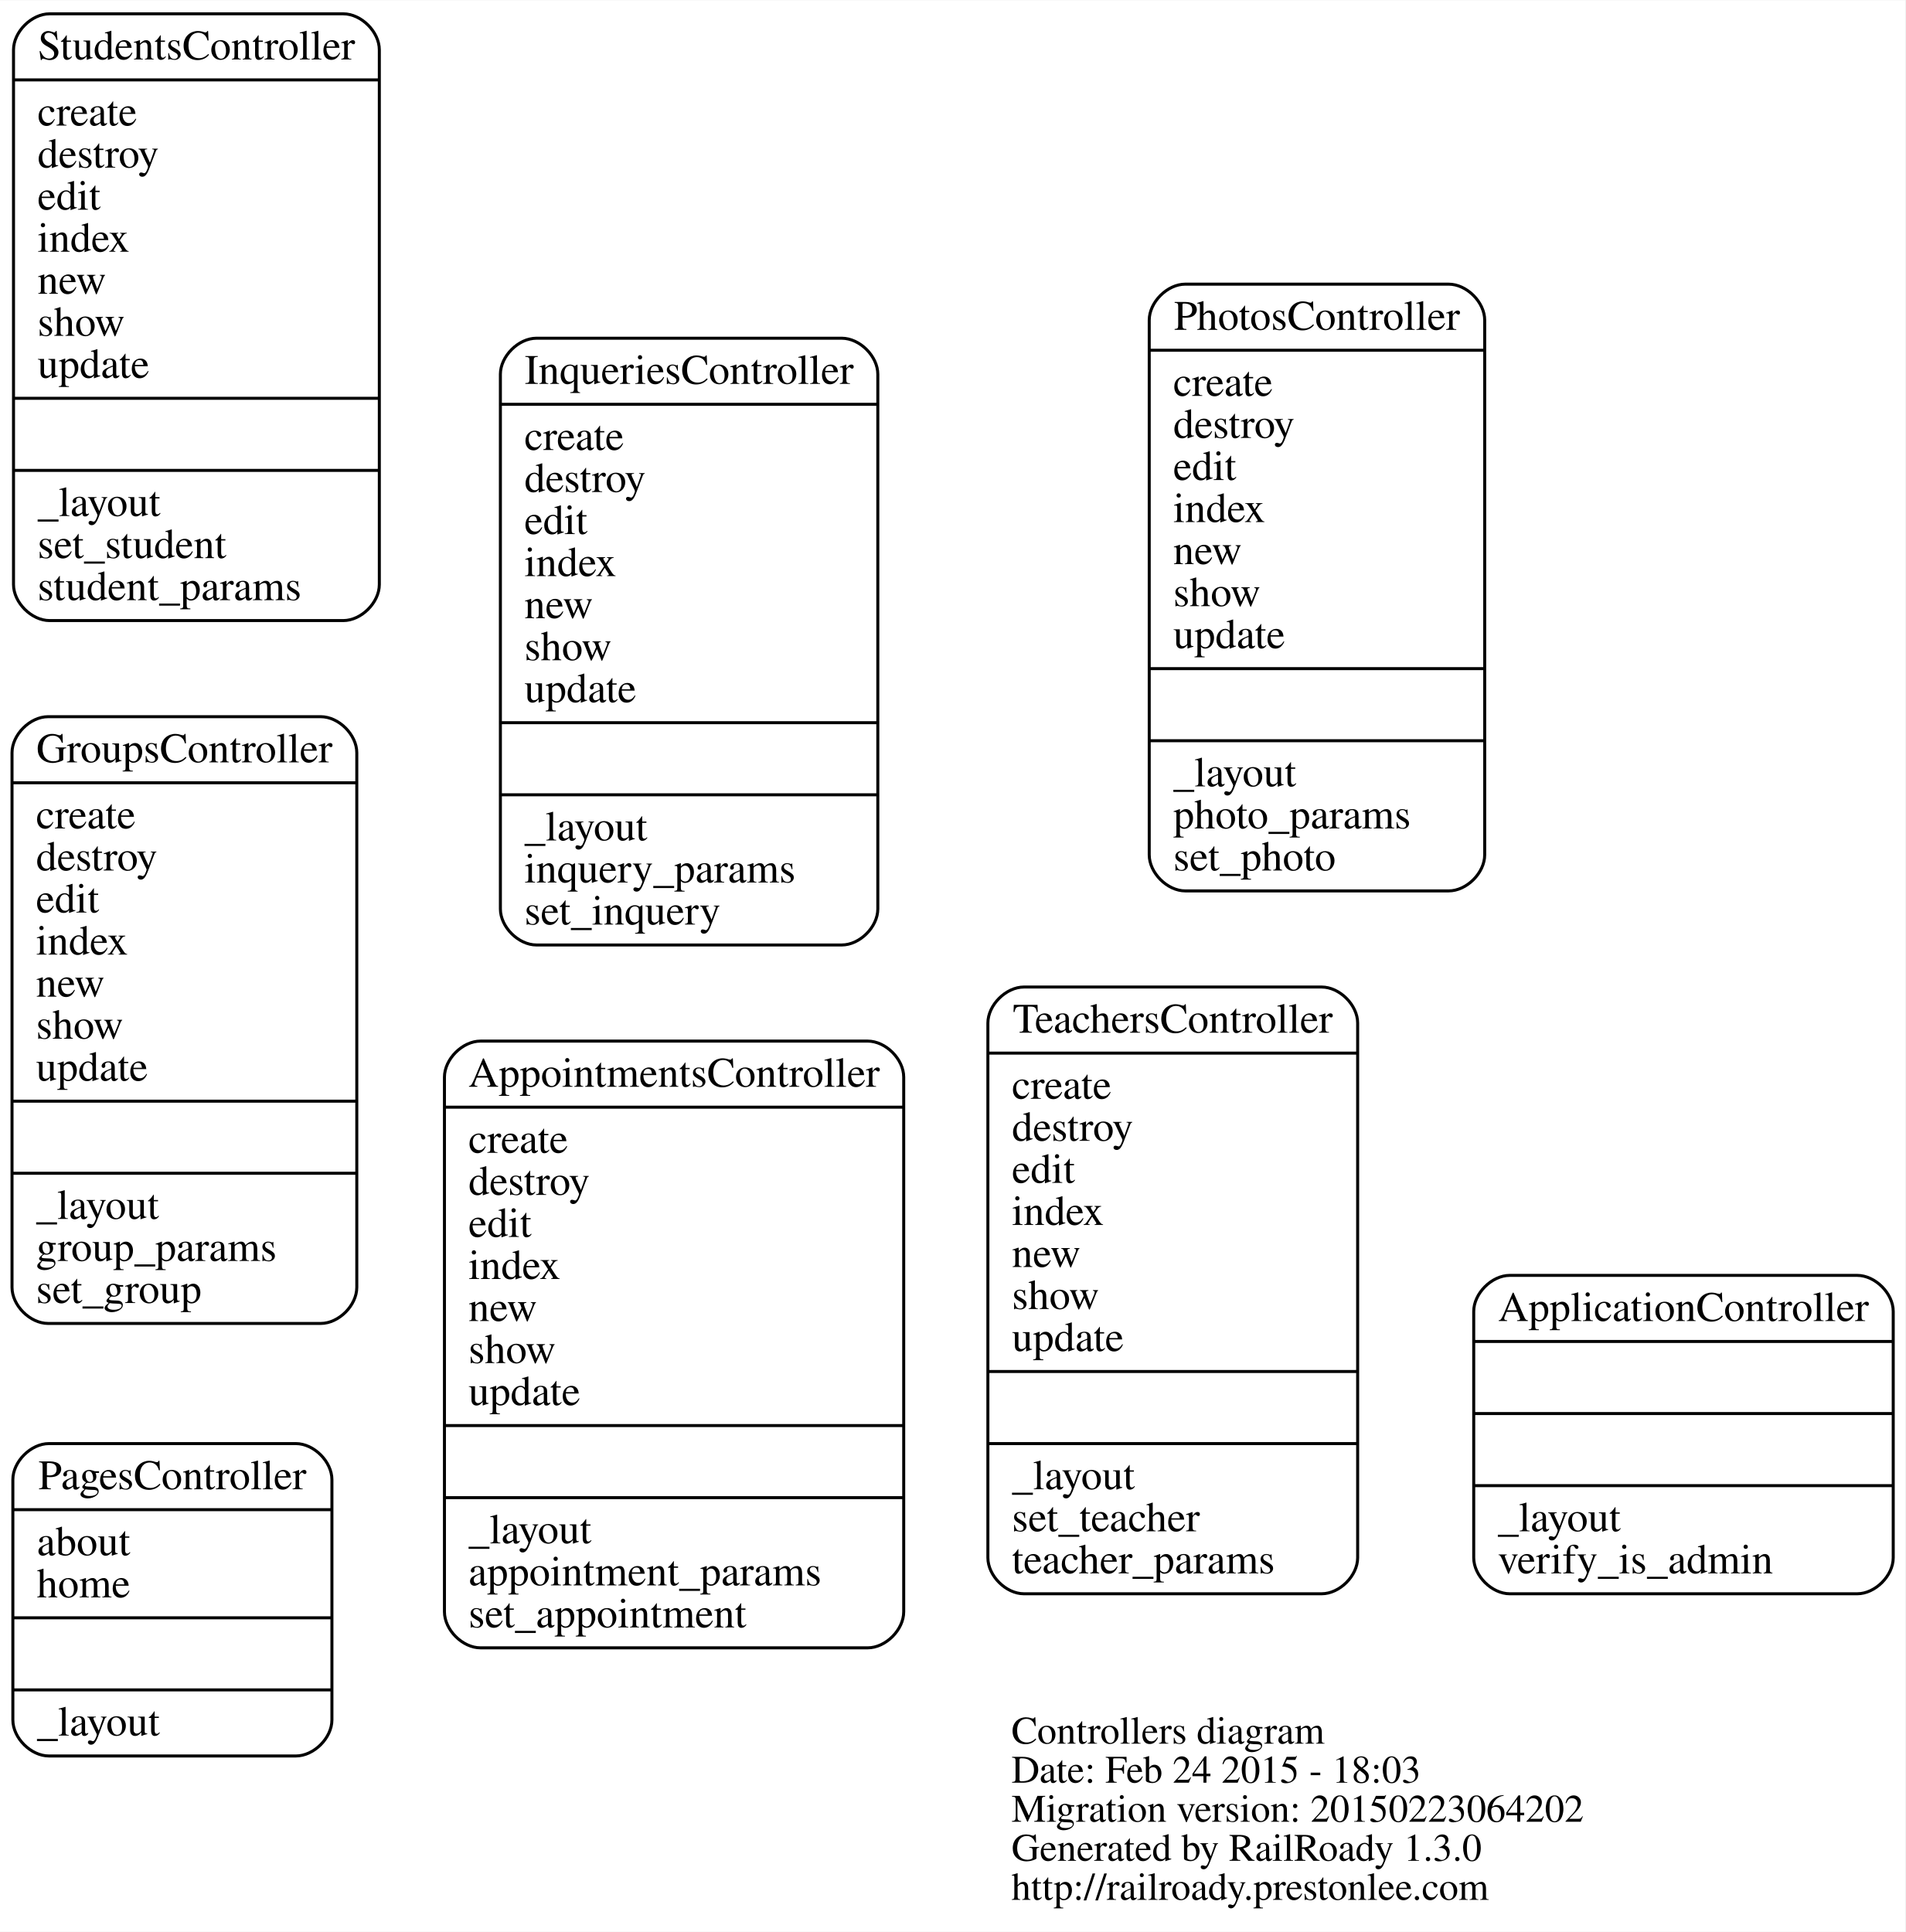
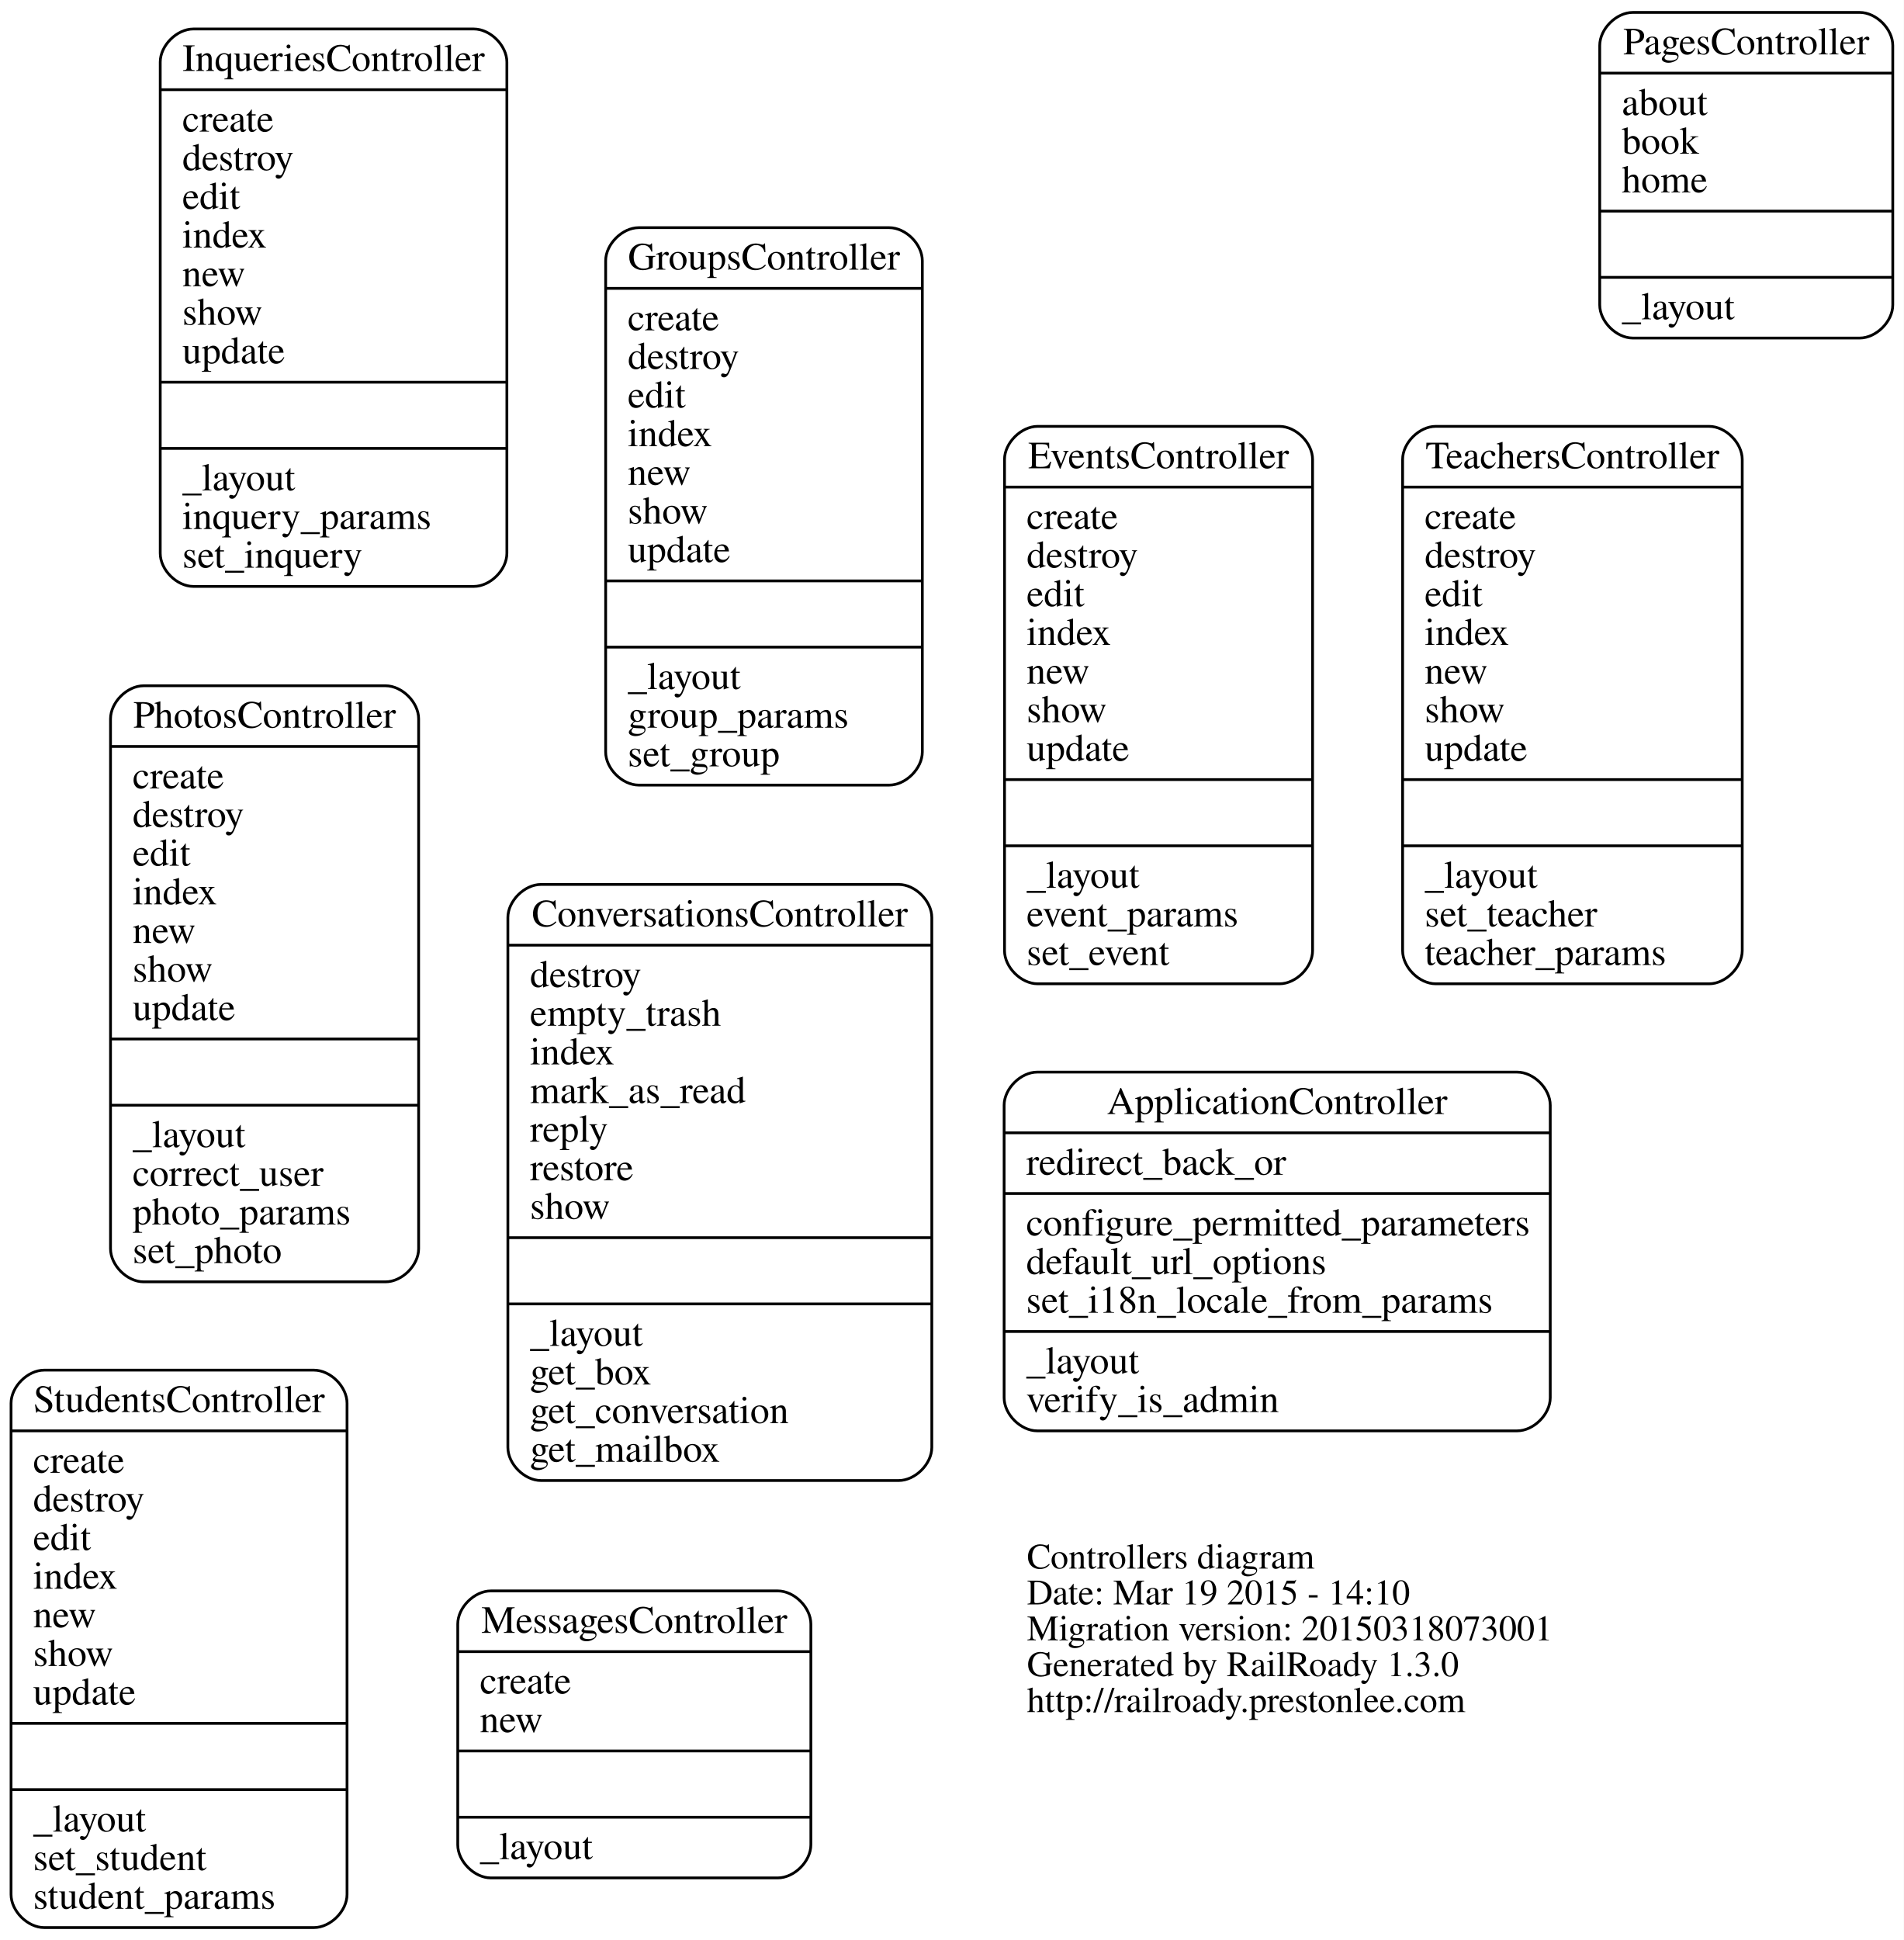
- <svg xmlns="http://www.w3.org/2000/svg" width="634pt" height="643pt" viewBox="0.00 0.00 634.20 643.00">
-   <g id="graph0" class="graph" transform="scale(1 1) rotate(0) translate(238.383 441.5)">
-     <polygon fill="white" stroke="none" points="-238.383,201.5 -238.383,-441.5 395.821,-441.5 395.821,201.5 -238.383,201.5" />
+ <svg xmlns="http://www.w3.org/2000/svg" width="690pt" height="703pt" viewBox="0.00 0.00 689.99 703.00">
+   <g id="graph0" class="graph" transform="scale(1 1) rotate(0) translate(273.886 429.5)">
+     <polygon fill="white" stroke="none" points="-273.886,273.5 -273.886,-429.5 416.104,-429.5 416.104,273.5 -273.886,273.5" />
    <g id="node1" class="node">
      <text text-anchor="start" x="98.312" y="138.9" font-family="Times,serif" font-size="13.00">Controllers diagram</text>
-       <text text-anchor="start" x="98.312" y="151.9" font-family="Times,serif" font-size="13.00">Date: Feb 24 2015 - 18:03</text>
-       <text text-anchor="start" x="98.312" y="164.9" font-family="Times,serif" font-size="13.00">Migration version: 20150223064202</text>
+       <text text-anchor="start" x="98.312" y="151.9" font-family="Times,serif" font-size="13.00">Date: Mar 19 2015 - 14:10</text>
+       <text text-anchor="start" x="98.312" y="164.9" font-family="Times,serif" font-size="13.00">Migration version: 20150318073001</text>
      <text text-anchor="start" x="98.312" y="177.9" font-family="Times,serif" font-size="13.00">Generated by RailRoady 1.3.0</text>
      <text text-anchor="start" x="98.312" y="190.9" font-family="Times,serif" font-size="13.00">http://railroady.prestonlee.com</text>
    </g>
    <g id="node2" class="node">
-       <path fill="none" stroke="black" d="M264.179,89C264.179,89 379.821,89 379.821,89 385.821,89 391.821,83 391.821,77 391.821,77 391.821,-5 391.821,-5 391.821,-11 385.821,-17 379.821,-17 379.821,-17 264.179,-17 264.179,-17 258.179,-17 252.179,-11 252.179,-5 252.179,-5 252.179,77 252.179,77 252.179,83 258.179,89 264.179,89" />
-       <text text-anchor="middle" x="322" y="-1.8" font-family="Times,serif" font-size="14.00">ApplicationController</text>
-       <polyline fill="none" stroke="black" points="252.179,5 391.821,5 " />
-       <polyline fill="none" stroke="black" points="252.179,29 391.821,29 " />
-       <polyline fill="none" stroke="black" points="252.179,53 391.821,53 " />
-       <text text-anchor="start" x="260.179" y="68.2" font-family="Times,serif" font-size="14.00">_layout</text>
-       <text text-anchor="start" x="260.179" y="82.2" font-family="Times,serif" font-size="14.00">verify_is_admin</text>
+       <path fill="none" stroke="black" d="M102.034,89C102.034,89 275.966,89 275.966,89 281.966,89 287.966,83 287.966,77 287.966,77 287.966,-29 287.966,-29 287.966,-35 281.966,-41 275.966,-41 275.966,-41 102.034,-41 102.034,-41 96.034,-41 90.034,-35 90.034,-29 90.034,-29 90.034,77 90.034,77 90.034,83 96.034,89 102.034,89" />
+       <text text-anchor="middle" x="189" y="-25.8" font-family="Times,serif" font-size="14.00">ApplicationController</text>
+       <polyline fill="none" stroke="black" points="90.034,-19 287.966,-19 " />
+       <text text-anchor="start" x="98.034" y="-3.8" font-family="Times,serif" font-size="14.00">redirect_back_or</text>
+       <polyline fill="none" stroke="black" points="90.034,3 287.966,3 " />
+       <text text-anchor="start" x="98.034" y="18.2" font-family="Times,serif" font-size="14.00">configure_permitted_parameters</text>
+       <text text-anchor="start" x="98.034" y="32.2" font-family="Times,serif" font-size="14.00">default_url_options</text>
+       <text text-anchor="start" x="98.034" y="46.2" font-family="Times,serif" font-size="14.00">set_i18n_locale_from_params</text>
+       <polyline fill="none" stroke="black" points="90.034,53 287.966,53 " />
+       <text text-anchor="start" x="98.034" y="68.2" font-family="Times,serif" font-size="14.00">_layout</text>
+       <text text-anchor="start" x="98.034" y="82.2" font-family="Times,serif" font-size="14.00">verify_is_admin</text>
    </g>
    <g id="node3" class="node">
-       <path fill="none" stroke="black" d="M-78.438,107C-78.438,107 50.438,107 50.438,107 56.438,107 62.438,101 62.438,95 62.438,95 62.438,-83 62.438,-83 62.438,-89 56.438,-95 50.438,-95 50.438,-95 -78.438,-95 -78.438,-95 -84.438,-95 -90.438,-89 -90.438,-83 -90.438,-83 -90.438,95 -90.438,95 -90.438,101 -84.438,107 -78.438,107" />
-       <text text-anchor="middle" x="-14" y="-79.8" font-family="Times,serif" font-size="14.00">AppointmentsController</text>
-       <polyline fill="none" stroke="black" points="-90.438,-73 62.438,-73 " />
-       <text text-anchor="start" x="-82.438" y="-57.8" font-family="Times,serif" font-size="14.00">create</text>
-       <text text-anchor="start" x="-82.438" y="-43.8" font-family="Times,serif" font-size="14.00">destroy</text>
-       <text text-anchor="start" x="-82.438" y="-29.8" font-family="Times,serif" font-size="14.00">edit</text>
-       <text text-anchor="start" x="-82.438" y="-15.8" font-family="Times,serif" font-size="14.00">index</text>
-       <text text-anchor="start" x="-82.438" y="-1.8" font-family="Times,serif" font-size="14.00">new</text>
-       <text text-anchor="start" x="-82.438" y="12.2" font-family="Times,serif" font-size="14.00">show</text>
-       <text text-anchor="start" x="-82.438" y="26.2" font-family="Times,serif" font-size="14.00">update</text>
-       <polyline fill="none" stroke="black" points="-90.438,33 62.438,33 " />
-       <polyline fill="none" stroke="black" points="-90.438,57 62.438,57 " />
-       <text text-anchor="start" x="-82.438" y="72.2" font-family="Times,serif" font-size="14.00">_layout</text>
-       <text text-anchor="start" x="-82.438" y="86.2" font-family="Times,serif" font-size="14.00">appointment_params</text>
-       <text text-anchor="start" x="-82.438" y="100.2" font-family="Times,serif" font-size="14.00">set_appointment</text>
+       <path fill="none" stroke="black" d="M-77.824,107C-77.824,107 51.824,107 51.824,107 57.824,107 63.824,101 63.824,95 63.824,95 63.824,-97 63.824,-97 63.824,-103 57.824,-109 51.824,-109 51.824,-109 -77.824,-109 -77.824,-109 -83.824,-109 -89.824,-103 -89.824,-97 -89.824,-97 -89.824,95 -89.824,95 -89.824,101 -83.824,107 -77.824,107" />
+       <text text-anchor="middle" x="-13" y="-93.8" font-family="Times,serif" font-size="14.00">ConversationsController</text>
+       <polyline fill="none" stroke="black" points="-89.824,-87 63.824,-87 " />
+       <text text-anchor="start" x="-81.824" y="-71.8" font-family="Times,serif" font-size="14.00">destroy</text>
+       <text text-anchor="start" x="-81.824" y="-57.8" font-family="Times,serif" font-size="14.00">empty_trash</text>
+       <text text-anchor="start" x="-81.824" y="-43.8" font-family="Times,serif" font-size="14.00">index</text>
+       <text text-anchor="start" x="-81.824" y="-29.8" font-family="Times,serif" font-size="14.00">mark_as_read</text>
+       <text text-anchor="start" x="-81.824" y="-15.8" font-family="Times,serif" font-size="14.00">reply</text>
+       <text text-anchor="start" x="-81.824" y="-1.8" font-family="Times,serif" font-size="14.00">restore</text>
+       <text text-anchor="start" x="-81.824" y="12.2" font-family="Times,serif" font-size="14.00">show</text>
+       <polyline fill="none" stroke="black" points="-89.824,19 63.824,19 " />
+       <polyline fill="none" stroke="black" points="-89.824,43 63.824,43 " />
+       <text text-anchor="start" x="-81.824" y="58.2" font-family="Times,serif" font-size="14.00">_layout</text>
+       <text text-anchor="start" x="-81.824" y="72.2" font-family="Times,serif" font-size="14.00">get_box</text>
+       <text text-anchor="start" x="-81.824" y="86.2" font-family="Times,serif" font-size="14.00">get_conversation</text>
+       <text text-anchor="start" x="-81.824" y="100.2" font-family="Times,serif" font-size="14.00">get_mailbox</text>
    </g>
    <g id="node4" class="node">
-       <path fill="none" stroke="black" d="M-222.383,-1C-222.383,-1 -131.617,-1 -131.617,-1 -125.617,-1 -119.617,-7 -119.617,-13 -119.617,-13 -119.617,-191 -119.617,-191 -119.617,-197 -125.617,-203 -131.617,-203 -131.617,-203 -222.383,-203 -222.383,-203 -228.383,-203 -234.383,-197 -234.383,-191 -234.383,-191 -234.383,-13 -234.383,-13 -234.383,-7 -228.383,-1 -222.383,-1" />
-       <text text-anchor="middle" x="-177" y="-187.8" font-family="Times,serif" font-size="14.00">GroupsController</text>
-       <polyline fill="none" stroke="black" points="-234.383,-181 -119.617,-181 " />
-       <text text-anchor="start" x="-226.383" y="-165.8" font-family="Times,serif" font-size="14.00">create</text>
-       <text text-anchor="start" x="-226.383" y="-151.8" font-family="Times,serif" font-size="14.00">destroy</text>
-       <text text-anchor="start" x="-226.383" y="-137.8" font-family="Times,serif" font-size="14.00">edit</text>
-       <text text-anchor="start" x="-226.383" y="-123.8" font-family="Times,serif" font-size="14.00">index</text>
-       <text text-anchor="start" x="-226.383" y="-109.8" font-family="Times,serif" font-size="14.00">new</text>
-       <text text-anchor="start" x="-226.383" y="-95.8" font-family="Times,serif" font-size="14.00">show</text>
-       <text text-anchor="start" x="-226.383" y="-81.8" font-family="Times,serif" font-size="14.00">update</text>
-       <polyline fill="none" stroke="black" points="-234.383,-75 -119.617,-75 " />
-       <polyline fill="none" stroke="black" points="-234.383,-51 -119.617,-51 " />
-       <text text-anchor="start" x="-226.383" y="-35.8" font-family="Times,serif" font-size="14.00">_layout</text>
-       <text text-anchor="start" x="-226.383" y="-21.8" font-family="Times,serif" font-size="14.00">group_params</text>
-       <text text-anchor="start" x="-226.383" y="-7.8" font-family="Times,serif" font-size="14.00">set_group</text>
+       <path fill="none" stroke="black" d="M102.176,-73C102.176,-73 189.824,-73 189.824,-73 195.824,-73 201.824,-79 201.824,-85 201.824,-85 201.824,-263 201.824,-263 201.824,-269 195.824,-275 189.824,-275 189.824,-275 102.176,-275 102.176,-275 96.176,-275 90.176,-269 90.176,-263 90.176,-263 90.176,-85 90.176,-85 90.176,-79 96.176,-73 102.176,-73" />
+       <text text-anchor="middle" x="146" y="-259.8" font-family="Times,serif" font-size="14.00">EventsController</text>
+       <polyline fill="none" stroke="black" points="90.176,-253 201.824,-253 " />
+       <text text-anchor="start" x="98.176" y="-237.8" font-family="Times,serif" font-size="14.00">create</text>
+       <text text-anchor="start" x="98.176" y="-223.8" font-family="Times,serif" font-size="14.00">destroy</text>
+       <text text-anchor="start" x="98.176" y="-209.8" font-family="Times,serif" font-size="14.00">edit</text>
+       <text text-anchor="start" x="98.176" y="-195.8" font-family="Times,serif" font-size="14.00">index</text>
+       <text text-anchor="start" x="98.176" y="-181.8" font-family="Times,serif" font-size="14.00">new</text>
+       <text text-anchor="start" x="98.176" y="-167.8" font-family="Times,serif" font-size="14.00">show</text>
+       <text text-anchor="start" x="98.176" y="-153.8" font-family="Times,serif" font-size="14.00">update</text>
+       <polyline fill="none" stroke="black" points="90.176,-147 201.824,-147 " />
+       <polyline fill="none" stroke="black" points="90.176,-123 201.824,-123 " />
+       <text text-anchor="start" x="98.176" y="-107.8" font-family="Times,serif" font-size="14.00">_layout</text>
+       <text text-anchor="start" x="98.176" y="-93.8" font-family="Times,serif" font-size="14.00">event_params</text>
+       <text text-anchor="start" x="98.176" y="-79.8" font-family="Times,serif" font-size="14.00">set_event</text>
    </g>
    <g id="node5" class="node">
-       <path fill="none" stroke="black" d="M-59.817,-127C-59.817,-127 41.817,-127 41.817,-127 47.817,-127 53.817,-133 53.817,-139 53.817,-139 53.817,-317 53.817,-317 53.817,-323 47.817,-329 41.817,-329 41.817,-329 -59.817,-329 -59.817,-329 -65.817,-329 -71.817,-323 -71.817,-317 -71.817,-317 -71.817,-139 -71.817,-139 -71.817,-133 -65.817,-127 -59.817,-127" />
-       <text text-anchor="middle" x="-9" y="-313.8" font-family="Times,serif" font-size="14.00">InqueriesController</text>
-       <polyline fill="none" stroke="black" points="-71.817,-307 53.817,-307 " />
-       <text text-anchor="start" x="-63.817" y="-291.8" font-family="Times,serif" font-size="14.00">create</text>
-       <text text-anchor="start" x="-63.817" y="-277.8" font-family="Times,serif" font-size="14.00">destroy</text>
-       <text text-anchor="start" x="-63.817" y="-263.8" font-family="Times,serif" font-size="14.00">edit</text>
-       <text text-anchor="start" x="-63.817" y="-249.8" font-family="Times,serif" font-size="14.00">index</text>
-       <text text-anchor="start" x="-63.817" y="-235.8" font-family="Times,serif" font-size="14.00">new</text>
-       <text text-anchor="start" x="-63.817" y="-221.8" font-family="Times,serif" font-size="14.00">show</text>
-       <text text-anchor="start" x="-63.817" y="-207.8" font-family="Times,serif" font-size="14.00">update</text>
-       <polyline fill="none" stroke="black" points="-71.817,-201 53.817,-201 " />
-       <polyline fill="none" stroke="black" points="-71.817,-177 53.817,-177 " />
-       <text text-anchor="start" x="-63.817" y="-161.8" font-family="Times,serif" font-size="14.00">_layout</text>
-       <text text-anchor="start" x="-63.817" y="-147.8" font-family="Times,serif" font-size="14.00">inquery_params</text>
-       <text text-anchor="start" x="-63.817" y="-133.8" font-family="Times,serif" font-size="14.00">set_inquery</text>
+       <path fill="none" stroke="black" d="M-42.383,-145C-42.383,-145 48.383,-145 48.383,-145 54.383,-145 60.383,-151 60.383,-157 60.383,-157 60.383,-335 60.383,-335 60.383,-341 54.383,-347 48.383,-347 48.383,-347 -42.383,-347 -42.383,-347 -48.383,-347 -54.383,-341 -54.383,-335 -54.383,-335 -54.383,-157 -54.383,-157 -54.383,-151 -48.383,-145 -42.383,-145" />
+       <text text-anchor="middle" x="3" y="-331.8" font-family="Times,serif" font-size="14.00">GroupsController</text>
+       <polyline fill="none" stroke="black" points="-54.383,-325 60.383,-325 " />
+       <text text-anchor="start" x="-46.383" y="-309.8" font-family="Times,serif" font-size="14.00">create</text>
+       <text text-anchor="start" x="-46.383" y="-295.8" font-family="Times,serif" font-size="14.00">destroy</text>
+       <text text-anchor="start" x="-46.383" y="-281.8" font-family="Times,serif" font-size="14.00">edit</text>
+       <text text-anchor="start" x="-46.383" y="-267.8" font-family="Times,serif" font-size="14.00">index</text>
+       <text text-anchor="start" x="-46.383" y="-253.8" font-family="Times,serif" font-size="14.00">new</text>
+       <text text-anchor="start" x="-46.383" y="-239.8" font-family="Times,serif" font-size="14.00">show</text>
+       <text text-anchor="start" x="-46.383" y="-225.8" font-family="Times,serif" font-size="14.00">update</text>
+       <polyline fill="none" stroke="black" points="-54.383,-219 60.383,-219 " />
+       <polyline fill="none" stroke="black" points="-54.383,-195 60.383,-195 " />
+       <text text-anchor="start" x="-46.383" y="-179.8" font-family="Times,serif" font-size="14.00">_layout</text>
+       <text text-anchor="start" x="-46.383" y="-165.8" font-family="Times,serif" font-size="14.00">group_params</text>
+       <text text-anchor="start" x="-46.383" y="-151.8" font-family="Times,serif" font-size="14.00">set_group</text>
    </g>
    <g id="node6" class="node">
-       <path fill="none" stroke="black" d="M-222.104,143C-222.104,143 -139.896,143 -139.896,143 -133.896,143 -127.896,137 -127.896,131 -127.896,131 -127.896,51 -127.896,51 -127.896,45 -133.896,39 -139.896,39 -139.896,39 -222.104,39 -222.104,39 -228.104,39 -234.104,45 -234.104,51 -234.104,51 -234.104,131 -234.104,131 -234.104,137 -228.104,143 -222.104,143" />
-       <text text-anchor="middle" x="-181" y="54.2" font-family="Times,serif" font-size="14.00">PagesController</text>
-       <polyline fill="none" stroke="black" points="-234.104,61 -127.896,61 " />
-       <text text-anchor="start" x="-226.104" y="76.2" font-family="Times,serif" font-size="14.00">about</text>
-       <text text-anchor="start" x="-226.104" y="90.2" font-family="Times,serif" font-size="14.00">home</text>
-       <polyline fill="none" stroke="black" points="-234.104,97 -127.896,97 " />
-       <polyline fill="none" stroke="black" points="-234.104,121 -127.896,121 " />
-       <text text-anchor="start" x="-226.104" y="136.2" font-family="Times,serif" font-size="14.00">_layout</text>
+       <path fill="none" stroke="black" d="M-203.817,-217C-203.817,-217 -102.183,-217 -102.183,-217 -96.183,-217 -90.183,-223 -90.183,-229 -90.183,-229 -90.183,-407 -90.183,-407 -90.183,-413 -96.183,-419 -102.183,-419 -102.183,-419 -203.817,-419 -203.817,-419 -209.817,-419 -215.817,-413 -215.817,-407 -215.817,-407 -215.817,-229 -215.817,-229 -215.817,-223 -209.817,-217 -203.817,-217" />
+       <text text-anchor="middle" x="-153" y="-403.8" font-family="Times,serif" font-size="14.00">InqueriesController</text>
+       <polyline fill="none" stroke="black" points="-215.817,-397 -90.183,-397 " />
+       <text text-anchor="start" x="-207.817" y="-381.8" font-family="Times,serif" font-size="14.00">create</text>
+       <text text-anchor="start" x="-207.817" y="-367.8" font-family="Times,serif" font-size="14.00">destroy</text>
+       <text text-anchor="start" x="-207.817" y="-353.8" font-family="Times,serif" font-size="14.00">edit</text>
+       <text text-anchor="start" x="-207.817" y="-339.8" font-family="Times,serif" font-size="14.00">index</text>
+       <text text-anchor="start" x="-207.817" y="-325.8" font-family="Times,serif" font-size="14.00">new</text>
+       <text text-anchor="start" x="-207.817" y="-311.8" font-family="Times,serif" font-size="14.00">show</text>
+       <text text-anchor="start" x="-207.817" y="-297.8" font-family="Times,serif" font-size="14.00">update</text>
+       <polyline fill="none" stroke="black" points="-215.817,-291 -90.183,-291 " />
+       <polyline fill="none" stroke="black" points="-215.817,-267 -90.183,-267 " />
+       <text text-anchor="start" x="-207.817" y="-251.8" font-family="Times,serif" font-size="14.00">_layout</text>
+       <text text-anchor="start" x="-207.817" y="-237.8" font-family="Times,serif" font-size="14.00">inquery_params</text>
+       <text text-anchor="start" x="-207.817" y="-223.8" font-family="Times,serif" font-size="14.00">set_inquery</text>
    </g>
    <g id="node7" class="node">
-       <path fill="none" stroke="black" d="M156.166,-145C156.166,-145 243.834,-145 243.834,-145 249.834,-145 255.834,-151 255.834,-157 255.834,-157 255.834,-335 255.834,-335 255.834,-341 249.834,-347 243.834,-347 243.834,-347 156.166,-347 156.166,-347 150.166,-347 144.166,-341 144.166,-335 144.166,-335 144.166,-157 144.166,-157 144.166,-151 150.166,-145 156.166,-145" />
-       <text text-anchor="middle" x="200" y="-331.8" font-family="Times,serif" font-size="14.00">PhotosController</text>
-       <polyline fill="none" stroke="black" points="144.166,-325 255.834,-325 " />
-       <text text-anchor="start" x="152.166" y="-309.8" font-family="Times,serif" font-size="14.00">create</text>
-       <text text-anchor="start" x="152.166" y="-295.8" font-family="Times,serif" font-size="14.00">destroy</text>
-       <text text-anchor="start" x="152.166" y="-281.8" font-family="Times,serif" font-size="14.00">edit</text>
-       <text text-anchor="start" x="152.166" y="-267.8" font-family="Times,serif" font-size="14.00">index</text>
-       <text text-anchor="start" x="152.166" y="-253.8" font-family="Times,serif" font-size="14.00">new</text>
-       <text text-anchor="start" x="152.166" y="-239.8" font-family="Times,serif" font-size="14.00">show</text>
-       <text text-anchor="start" x="152.166" y="-225.8" font-family="Times,serif" font-size="14.00">update</text>
-       <polyline fill="none" stroke="black" points="144.166,-219 255.834,-219 " />
-       <polyline fill="none" stroke="black" points="144.166,-195 255.834,-195 " />
-       <text text-anchor="start" x="152.166" y="-179.8" font-family="Times,serif" font-size="14.00">_layout</text>
-       <text text-anchor="start" x="152.166" y="-165.8" font-family="Times,serif" font-size="14.00">photo_params</text>
-       <text text-anchor="start" x="152.166" y="-151.8" font-family="Times,serif" font-size="14.00">set_photo</text>
+       <path fill="none" stroke="black" d="M-95.99,251C-95.99,251 7.99,251 7.99,251 13.99,251 19.99,245 19.99,239 19.99,239 19.99,159 19.99,159 19.99,153 13.99,147 7.99,147 7.99,147 -95.99,147 -95.99,147 -101.99,147 -107.99,153 -107.99,159 -107.99,159 -107.99,239 -107.99,239 -107.99,245 -101.99,251 -95.99,251" />
+       <text text-anchor="middle" x="-44" y="162.2" font-family="Times,serif" font-size="14.00">MessagesController</text>
+       <polyline fill="none" stroke="black" points="-107.99,169 19.99,169 " />
+       <text text-anchor="start" x="-99.99" y="184.2" font-family="Times,serif" font-size="14.00">create</text>
+       <text text-anchor="start" x="-99.99" y="198.2" font-family="Times,serif" font-size="14.00">new</text>
+       <polyline fill="none" stroke="black" points="-107.99,205 19.99,205 " />
+       <polyline fill="none" stroke="black" points="-107.99,229 19.99,229 " />
+       <text text-anchor="start" x="-99.99" y="244.2" font-family="Times,serif" font-size="14.00">_layout</text>
    </g>
    <g id="node8" class="node">
-       <path fill="none" stroke="black" d="M-221.886,-235C-221.886,-235 -124.114,-235 -124.114,-235 -118.114,-235 -112.114,-241 -112.114,-247 -112.114,-247 -112.114,-425 -112.114,-425 -112.114,-431 -118.114,-437 -124.114,-437 -124.114,-437 -221.886,-437 -221.886,-437 -227.886,-437 -233.886,-431 -233.886,-425 -233.886,-425 -233.886,-247 -233.886,-247 -233.886,-241 -227.886,-235 -221.886,-235" />
-       <text text-anchor="middle" x="-173" y="-421.8" font-family="Times,serif" font-size="14.00">StudentsController</text>
-       <polyline fill="none" stroke="black" points="-233.886,-415 -112.114,-415 " />
-       <text text-anchor="start" x="-225.886" y="-399.8" font-family="Times,serif" font-size="14.00">create</text>
-       <text text-anchor="start" x="-225.886" y="-385.8" font-family="Times,serif" font-size="14.00">destroy</text>
-       <text text-anchor="start" x="-225.886" y="-371.8" font-family="Times,serif" font-size="14.00">edit</text>
-       <text text-anchor="start" x="-225.886" y="-357.8" font-family="Times,serif" font-size="14.00">index</text>
-       <text text-anchor="start" x="-225.886" y="-343.8" font-family="Times,serif" font-size="14.00">new</text>
-       <text text-anchor="start" x="-225.886" y="-329.8" font-family="Times,serif" font-size="14.00">show</text>
-       <text text-anchor="start" x="-225.886" y="-315.8" font-family="Times,serif" font-size="14.00">update</text>
-       <polyline fill="none" stroke="black" points="-233.886,-309 -112.114,-309 " />
-       <polyline fill="none" stroke="black" points="-233.886,-285 -112.114,-285 " />
-       <text text-anchor="start" x="-225.886" y="-269.8" font-family="Times,serif" font-size="14.00">_layout</text>
-       <text text-anchor="start" x="-225.886" y="-255.8" font-family="Times,serif" font-size="14.00">set_student</text>
-       <text text-anchor="start" x="-225.886" y="-241.8" font-family="Times,serif" font-size="14.00">student_params</text>
+       <path fill="none" stroke="black" d="M317.896,-307C317.896,-307 400.104,-307 400.104,-307 406.104,-307 412.104,-313 412.104,-319 412.104,-319 412.104,-413 412.104,-413 412.104,-419 406.104,-425 400.104,-425 400.104,-425 317.896,-425 317.896,-425 311.896,-425 305.896,-419 305.896,-413 305.896,-413 305.896,-319 305.896,-319 305.896,-313 311.896,-307 317.896,-307" />
+       <text text-anchor="middle" x="359" y="-409.8" font-family="Times,serif" font-size="14.00">PagesController</text>
+       <polyline fill="none" stroke="black" points="305.896,-403 412.104,-403 " />
+       <text text-anchor="start" x="313.896" y="-387.8" font-family="Times,serif" font-size="14.00">about</text>
+       <text text-anchor="start" x="313.896" y="-373.8" font-family="Times,serif" font-size="14.00">book</text>
+       <text text-anchor="start" x="313.896" y="-359.8" font-family="Times,serif" font-size="14.00">home</text>
+       <polyline fill="none" stroke="black" points="305.896,-353 412.104,-353 " />
+       <polyline fill="none" stroke="black" points="305.896,-329 412.104,-329 " />
+       <text text-anchor="start" x="313.896" y="-313.8" font-family="Times,serif" font-size="14.00">_layout</text>
    </g>
    <g id="node9" class="node">
-       <path fill="none" stroke="black" d="M102.458,89C102.458,89 201.542,89 201.542,89 207.542,89 213.542,83 213.542,77 213.542,77 213.542,-101 213.542,-101 213.542,-107 207.542,-113 201.542,-113 201.542,-113 102.458,-113 102.458,-113 96.457,-113 90.457,-107 90.457,-101 90.457,-101 90.457,77 90.457,77 90.457,83 96.457,89 102.458,89" />
-       <text text-anchor="middle" x="152" y="-97.8" font-family="Times,serif" font-size="14.00">TeachersController</text>
-       <polyline fill="none" stroke="black" points="90.457,-91 213.542,-91 " />
-       <text text-anchor="start" x="98.457" y="-75.8" font-family="Times,serif" font-size="14.00">create</text>
-       <text text-anchor="start" x="98.457" y="-61.8" font-family="Times,serif" font-size="14.00">destroy</text>
-       <text text-anchor="start" x="98.457" y="-47.8" font-family="Times,serif" font-size="14.00">edit</text>
-       <text text-anchor="start" x="98.457" y="-33.8" font-family="Times,serif" font-size="14.00">index</text>
-       <text text-anchor="start" x="98.457" y="-19.8" font-family="Times,serif" font-size="14.00">new</text>
-       <text text-anchor="start" x="98.457" y="-5.8" font-family="Times,serif" font-size="14.00">show</text>
-       <text text-anchor="start" x="98.457" y="8.2" font-family="Times,serif" font-size="14.00">update</text>
-       <polyline fill="none" stroke="black" points="90.457,15 213.542,15 " />
-       <polyline fill="none" stroke="black" points="90.457,39 213.542,39 " />
-       <text text-anchor="start" x="98.457" y="54.2" font-family="Times,serif" font-size="14.00">_layout</text>
-       <text text-anchor="start" x="98.457" y="68.2" font-family="Times,serif" font-size="14.00">set_teacher</text>
-       <text text-anchor="start" x="98.457" y="82.2" font-family="Times,serif" font-size="14.00">teacher_params</text>
+       <path fill="none" stroke="black" d="M-221.834,35C-221.834,35 -134.166,35 -134.166,35 -128.166,35 -122.166,29 -122.166,23 -122.166,23 -122.166,-169 -122.166,-169 -122.166,-175 -128.166,-181 -134.166,-181 -134.166,-181 -221.834,-181 -221.834,-181 -227.834,-181 -233.834,-175 -233.834,-169 -233.834,-169 -233.834,23 -233.834,23 -233.834,29 -227.834,35 -221.834,35" />
+       <text text-anchor="middle" x="-178" y="-165.8" font-family="Times,serif" font-size="14.00">PhotosController</text>
+       <polyline fill="none" stroke="black" points="-233.834,-159 -122.166,-159 " />
+       <text text-anchor="start" x="-225.834" y="-143.8" font-family="Times,serif" font-size="14.00">create</text>
+       <text text-anchor="start" x="-225.834" y="-129.8" font-family="Times,serif" font-size="14.00">destroy</text>
+       <text text-anchor="start" x="-225.834" y="-115.8" font-family="Times,serif" font-size="14.00">edit</text>
+       <text text-anchor="start" x="-225.834" y="-101.8" font-family="Times,serif" font-size="14.00">index</text>
+       <text text-anchor="start" x="-225.834" y="-87.8" font-family="Times,serif" font-size="14.00">new</text>
+       <text text-anchor="start" x="-225.834" y="-73.8" font-family="Times,serif" font-size="14.00">show</text>
+       <text text-anchor="start" x="-225.834" y="-59.8" font-family="Times,serif" font-size="14.00">update</text>
+       <polyline fill="none" stroke="black" points="-233.834,-53 -122.166,-53 " />
+       <polyline fill="none" stroke="black" points="-233.834,-29 -122.166,-29 " />
+       <text text-anchor="start" x="-225.834" y="-13.8" font-family="Times,serif" font-size="14.00">_layout</text>
+       <text text-anchor="start" x="-225.834" y="0.2" font-family="Times,serif" font-size="14.00">correct_user</text>
+       <text text-anchor="start" x="-225.834" y="14.2" font-family="Times,serif" font-size="14.00">photo_params</text>
+       <text text-anchor="start" x="-225.834" y="28.2" font-family="Times,serif" font-size="14.00">set_photo</text>
+     </g>
+     <g id="node10" class="node">
+       <path fill="none" stroke="black" d="M-257.886,269C-257.886,269 -160.114,269 -160.114,269 -154.114,269 -148.114,263 -148.114,257 -148.114,257 -148.114,79 -148.114,79 -148.114,73 -154.114,67 -160.114,67 -160.114,67 -257.886,67 -257.886,67 -263.886,67 -269.886,73 -269.886,79 -269.886,79 -269.886,257 -269.886,257 -269.886,263 -263.886,269 -257.886,269" />
+       <text text-anchor="middle" x="-209" y="82.2" font-family="Times,serif" font-size="14.00">StudentsController</text>
+       <polyline fill="none" stroke="black" points="-269.886,89 -148.114,89 " />
+       <text text-anchor="start" x="-261.886" y="104.2" font-family="Times,serif" font-size="14.00">create</text>
+       <text text-anchor="start" x="-261.886" y="118.2" font-family="Times,serif" font-size="14.00">destroy</text>
+       <text text-anchor="start" x="-261.886" y="132.2" font-family="Times,serif" font-size="14.00">edit</text>
+       <text text-anchor="start" x="-261.886" y="146.2" font-family="Times,serif" font-size="14.00">index</text>
+       <text text-anchor="start" x="-261.886" y="160.2" font-family="Times,serif" font-size="14.00">new</text>
+       <text text-anchor="start" x="-261.886" y="174.2" font-family="Times,serif" font-size="14.00">show</text>
+       <text text-anchor="start" x="-261.886" y="188.2" font-family="Times,serif" font-size="14.00">update</text>
+       <polyline fill="none" stroke="black" points="-269.886,195 -148.114,195 " />
+       <polyline fill="none" stroke="black" points="-269.886,219 -148.114,219 " />
+       <text text-anchor="start" x="-261.886" y="234.2" font-family="Times,serif" font-size="14.00">_layout</text>
+       <text text-anchor="start" x="-261.886" y="248.2" font-family="Times,serif" font-size="14.00">set_student</text>
+       <text text-anchor="start" x="-261.886" y="262.2" font-family="Times,serif" font-size="14.00">student_params</text>
+     </g>
+     <g id="node11" class="node">
+       <path fill="none" stroke="black" d="M246.458,-73C246.458,-73 345.542,-73 345.542,-73 351.542,-73 357.542,-79 357.542,-85 357.542,-85 357.542,-263 357.542,-263 357.542,-269 351.542,-275 345.542,-275 345.542,-275 246.458,-275 246.458,-275 240.458,-275 234.458,-269 234.458,-263 234.458,-263 234.458,-85 234.458,-85 234.458,-79 240.458,-73 246.458,-73" />
+       <text text-anchor="middle" x="296" y="-259.8" font-family="Times,serif" font-size="14.00">TeachersController</text>
+       <polyline fill="none" stroke="black" points="234.458,-253 357.542,-253 " />
+       <text text-anchor="start" x="242.458" y="-237.8" font-family="Times,serif" font-size="14.00">create</text>
+       <text text-anchor="start" x="242.458" y="-223.8" font-family="Times,serif" font-size="14.00">destroy</text>
+       <text text-anchor="start" x="242.458" y="-209.8" font-family="Times,serif" font-size="14.00">edit</text>
+       <text text-anchor="start" x="242.458" y="-195.8" font-family="Times,serif" font-size="14.00">index</text>
+       <text text-anchor="start" x="242.458" y="-181.8" font-family="Times,serif" font-size="14.00">new</text>
+       <text text-anchor="start" x="242.458" y="-167.8" font-family="Times,serif" font-size="14.00">show</text>
+       <text text-anchor="start" x="242.458" y="-153.8" font-family="Times,serif" font-size="14.00">update</text>
+       <polyline fill="none" stroke="black" points="234.458,-147 357.542,-147 " />
+       <polyline fill="none" stroke="black" points="234.458,-123 357.542,-123 " />
+       <text text-anchor="start" x="242.458" y="-107.8" font-family="Times,serif" font-size="14.00">_layout</text>
+       <text text-anchor="start" x="242.458" y="-93.8" font-family="Times,serif" font-size="14.00">set_teacher</text>
+       <text text-anchor="start" x="242.458" y="-79.8" font-family="Times,serif" font-size="14.00">teacher_params</text>
    </g>
  </g>
</svg>
